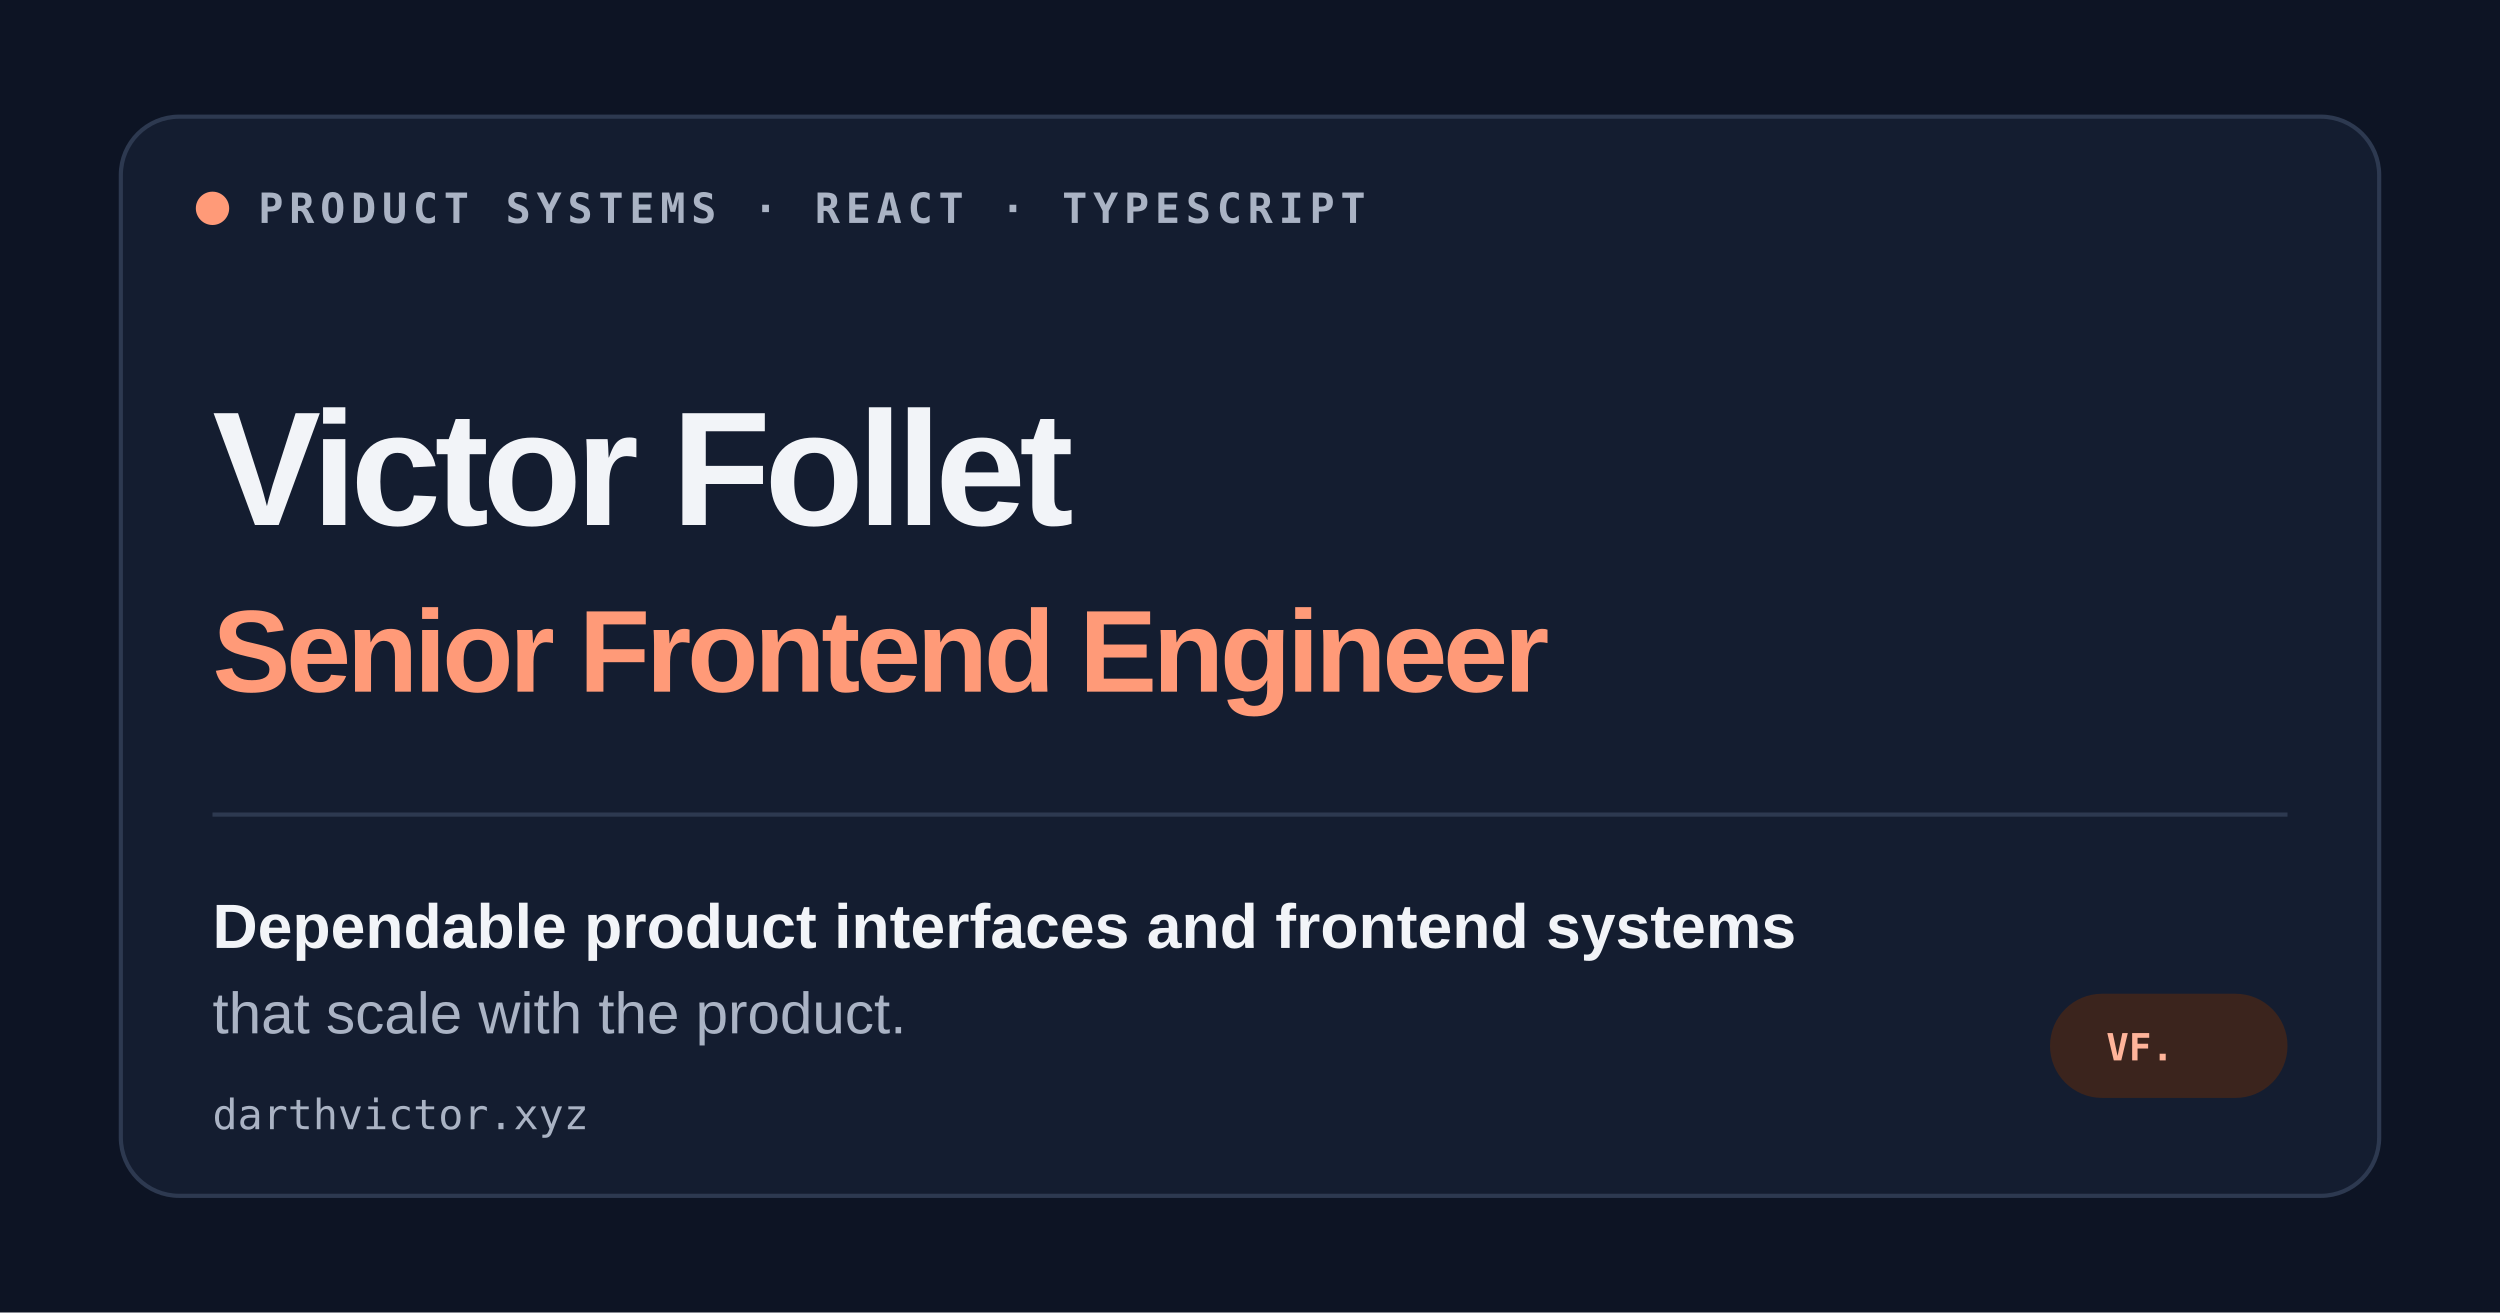
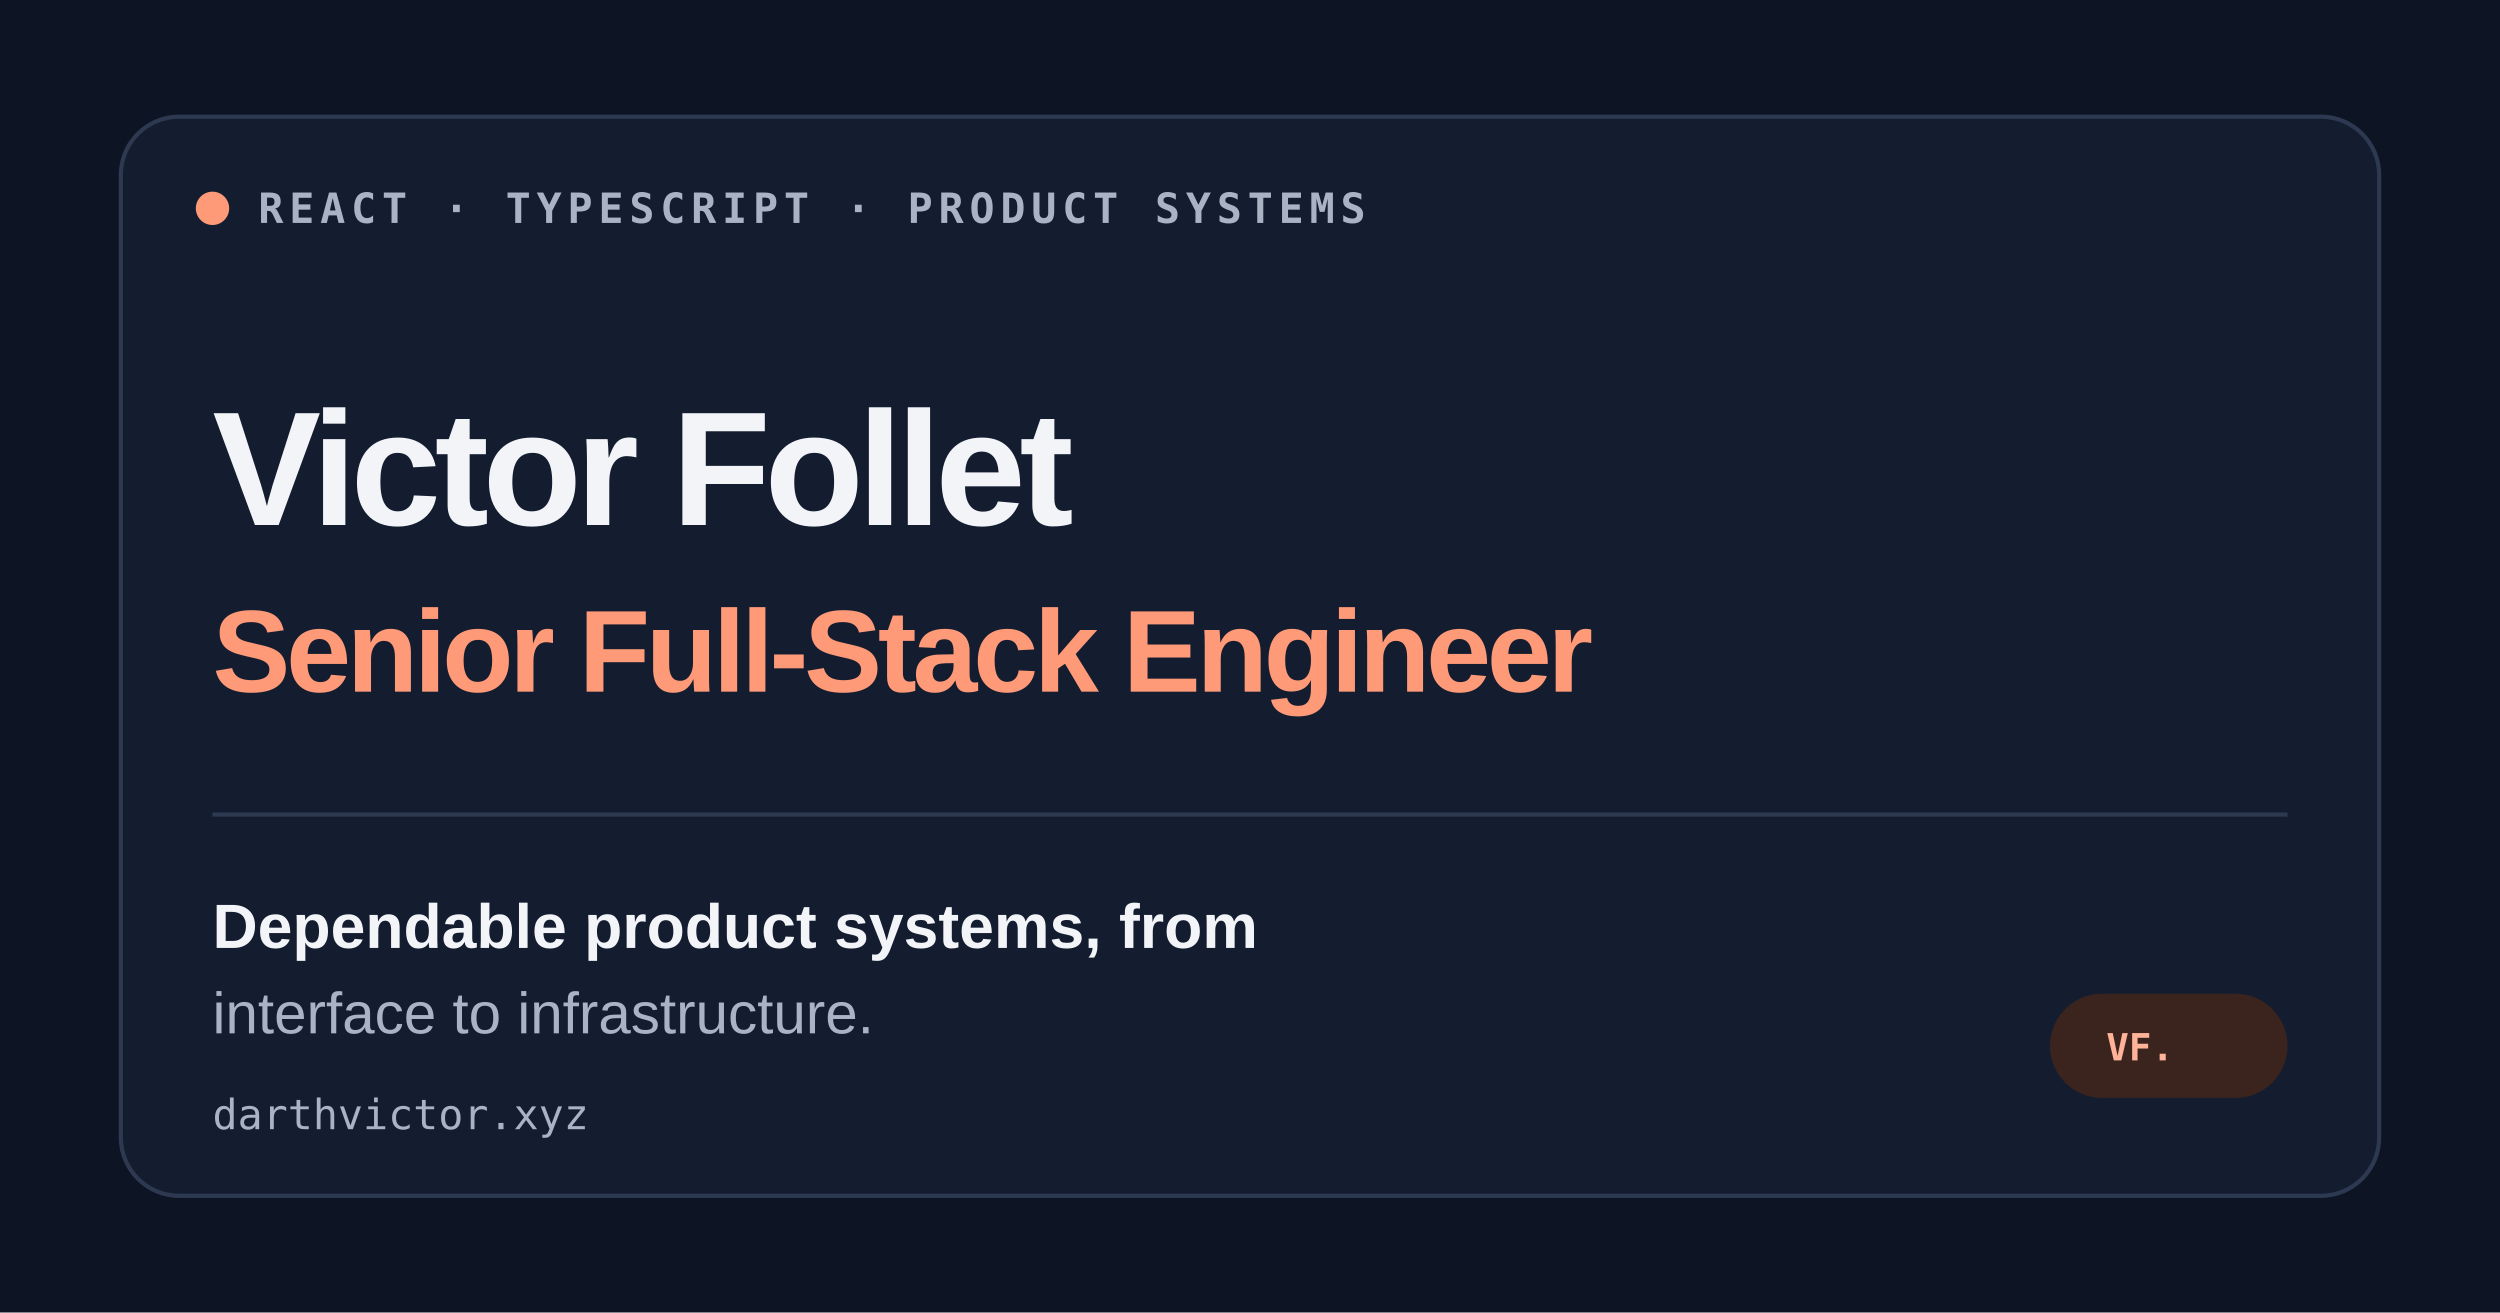
<svg xmlns="http://www.w3.org/2000/svg" width="1200" height="630" viewBox="0 0 1200 630" role="img" aria-labelledby="title description">
  <rect width="1200" height="630" fill="#0d1424" />
  <rect x="58" y="56" width="1084" height="518" rx="28" fill="#141d30" stroke="#2d3950" stroke-width="2" />
  <circle cx="102" cy="100" r="8" fill="#ff9a78" />
-   <text x="124" y="107" fill="#aab3c4" font-family="ui-monospace, SFMono-Regular, Consolas, monospace" font-size="20" font-weight="700" letter-spacing="2.8">PRODUCT SYSTEMS · REACT · TYPESCRIPT</text>
+   <text x="124" y="107" fill="#aab3c4" font-family="ui-monospace, SFMono-Regular, Consolas, monospace" font-size="20" font-weight="700" letter-spacing="2.8">REACT · TYPESCRIPT · PRODUCT SYSTEMS</text>
  <text x="102" y="252" fill="#f2f4f8" font-family="Arial, Helvetica, sans-serif" font-size="78" font-weight="700" letter-spacing="-3">Victor Follet</text>
-   <text x="102" y="332" fill="#ff9a78" font-family="Arial, Helvetica, sans-serif" font-size="56" font-weight="600" letter-spacing="-2">Senior Frontend Engineer</text>
+   <text x="102" y="332" fill="#ff9a78" font-family="Arial, Helvetica, sans-serif" font-size="56" font-weight="600" letter-spacing="-2">Senior Full-Stack Engineer</text>
  <line x1="102" y1="391" x2="1098" y2="391" stroke="#2d3950" stroke-width="2" />
-   <text x="102" y="455" fill="#f2f4f8" font-family="Arial, Helvetica, sans-serif" font-size="30" font-weight="600">Dependable product interfaces and frontend systems</text>
-   <text x="102" y="496" fill="#aab3c4" font-family="Arial, Helvetica, sans-serif" font-size="28">that scale with the product.</text>
+   <text x="102" y="455" fill="#f2f4f8" font-family="Arial, Helvetica, sans-serif" font-size="30" font-weight="600">Dependable product systems, from</text>
+   <text x="102" y="496" fill="#aab3c4" font-family="Arial, Helvetica, sans-serif" font-size="28">interface to infrastructure.</text>
  <text x="102" y="542" fill="#aab3c4" font-family="ui-monospace, SFMono-Regular, Consolas, monospace" font-size="20">darthvictor.xyz</text>
  <rect x="984" y="477" width="114" height="50" rx="25" fill="#3b241d" />
  <text x="1011" y="509" fill="#ffb49a" font-family="ui-monospace, SFMono-Regular, Consolas, monospace" font-size="18" font-weight="700">VF.</text>
</svg>
